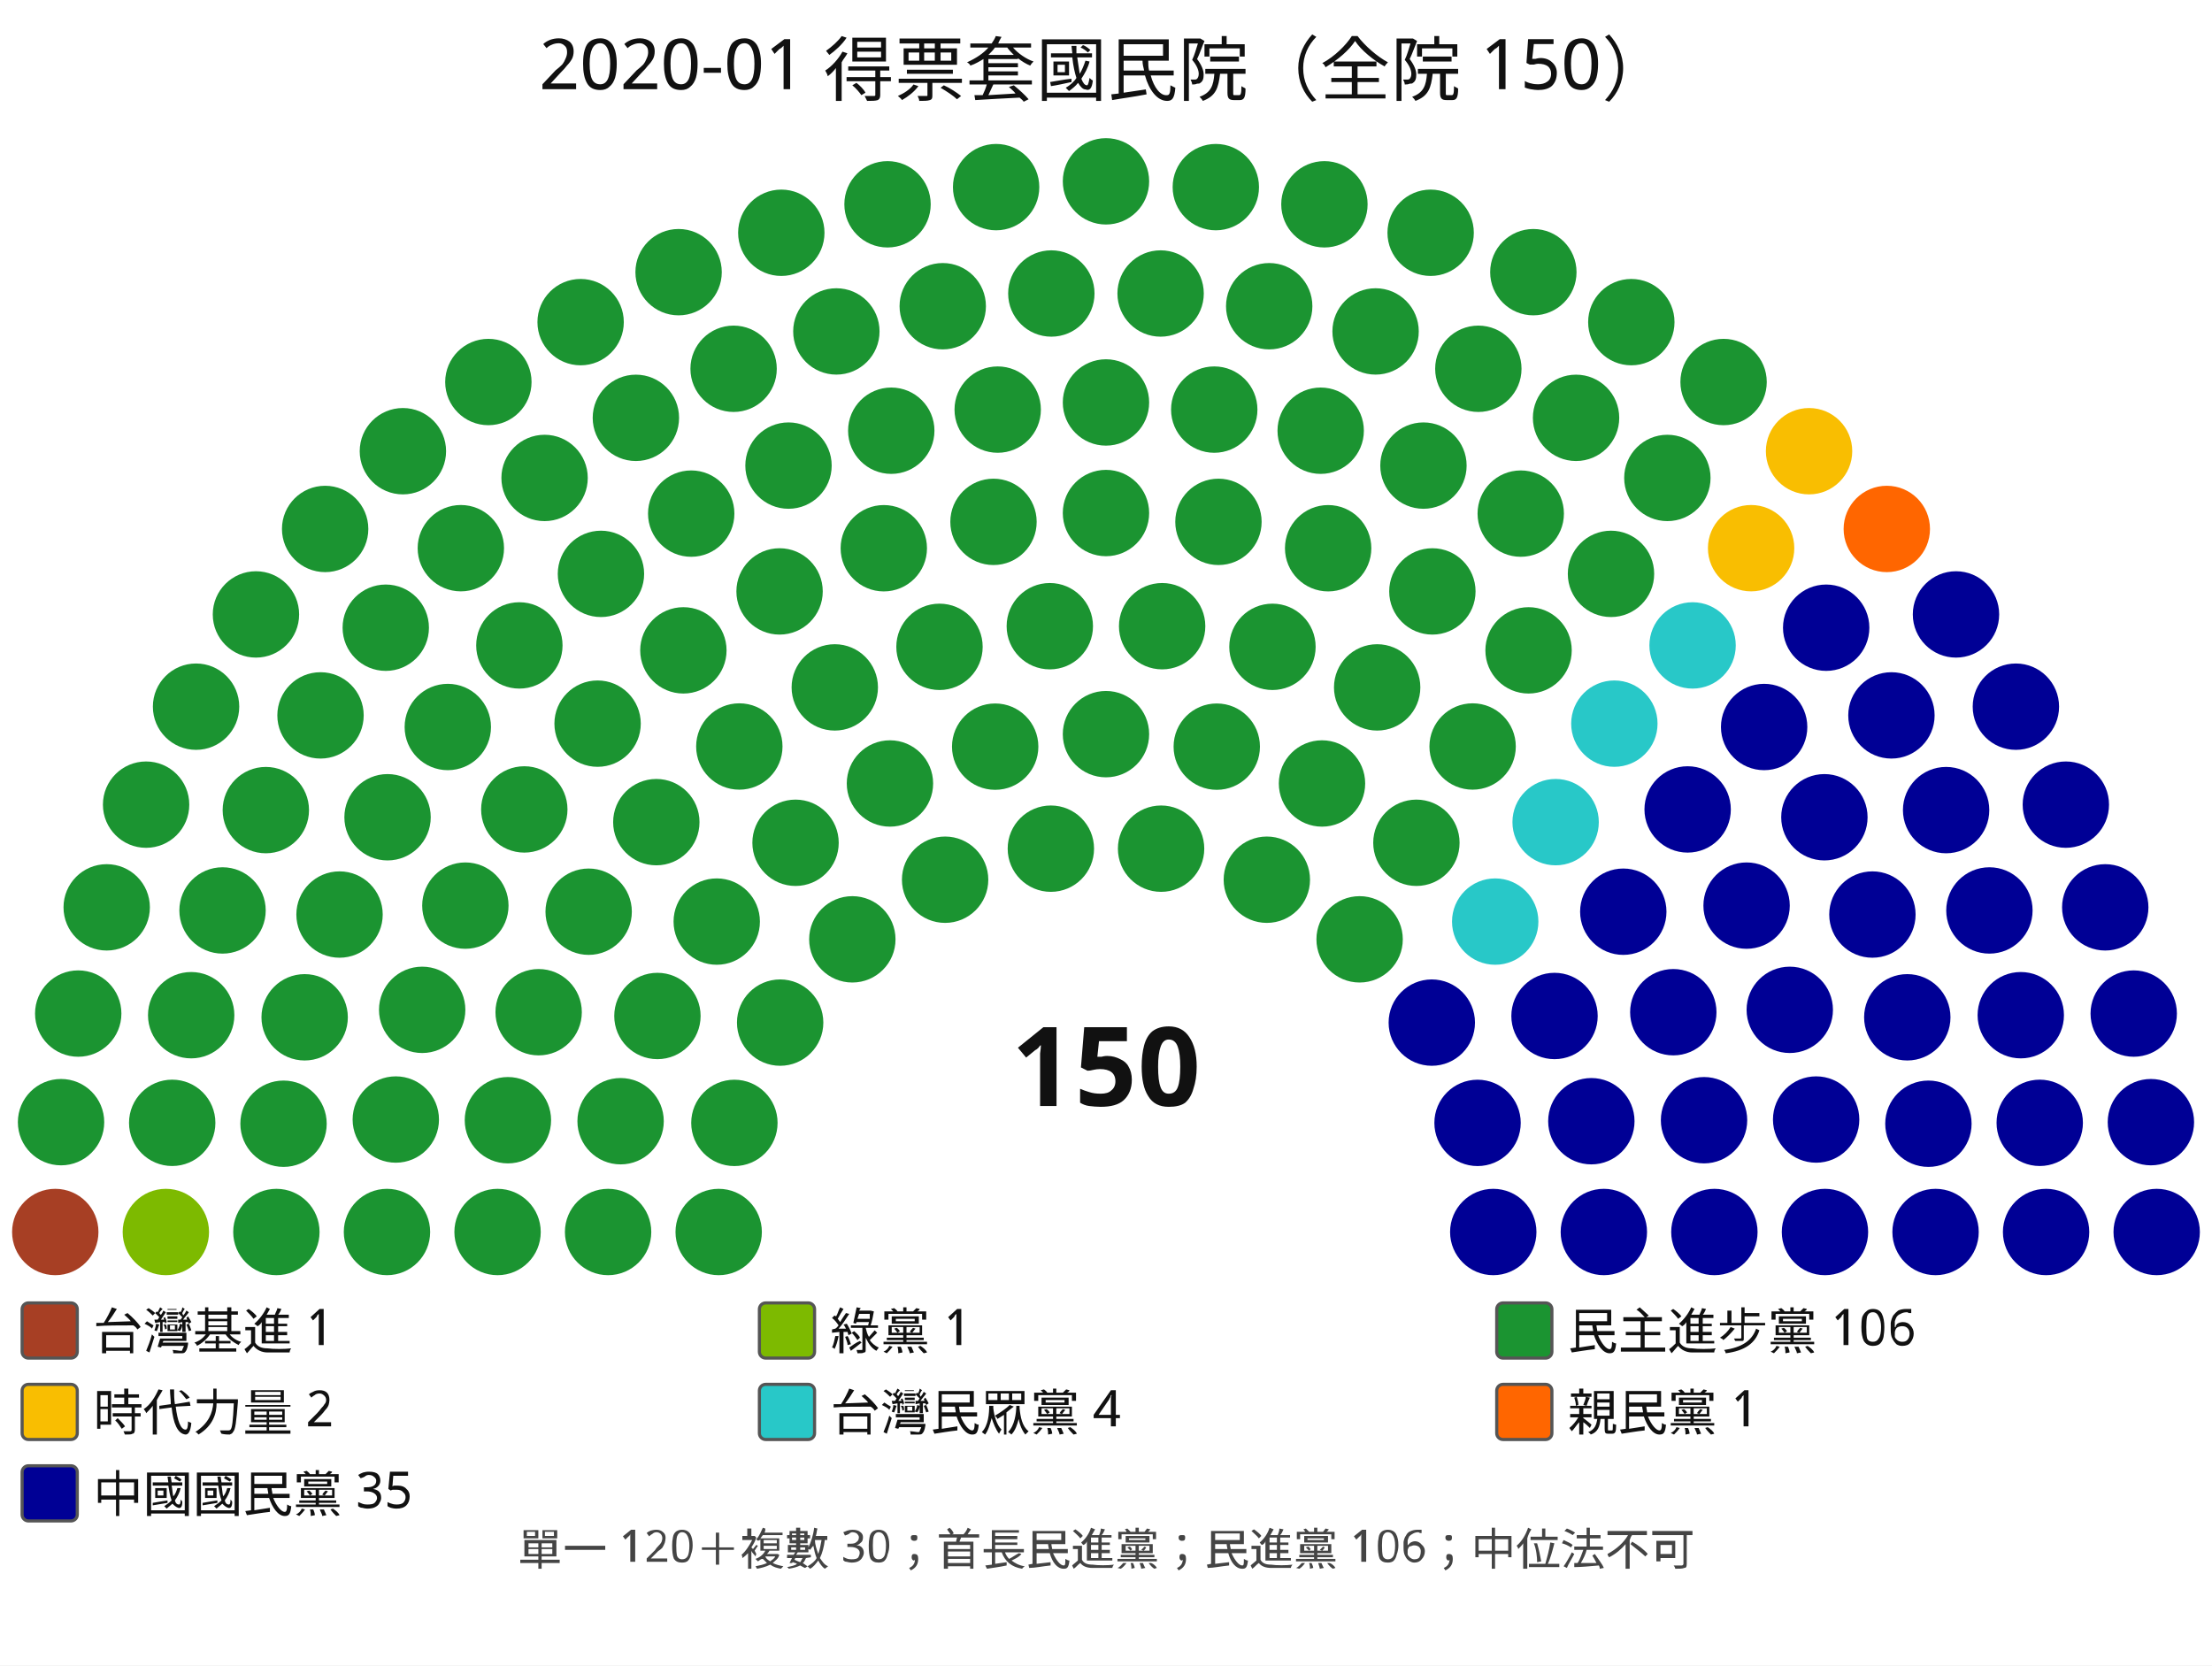
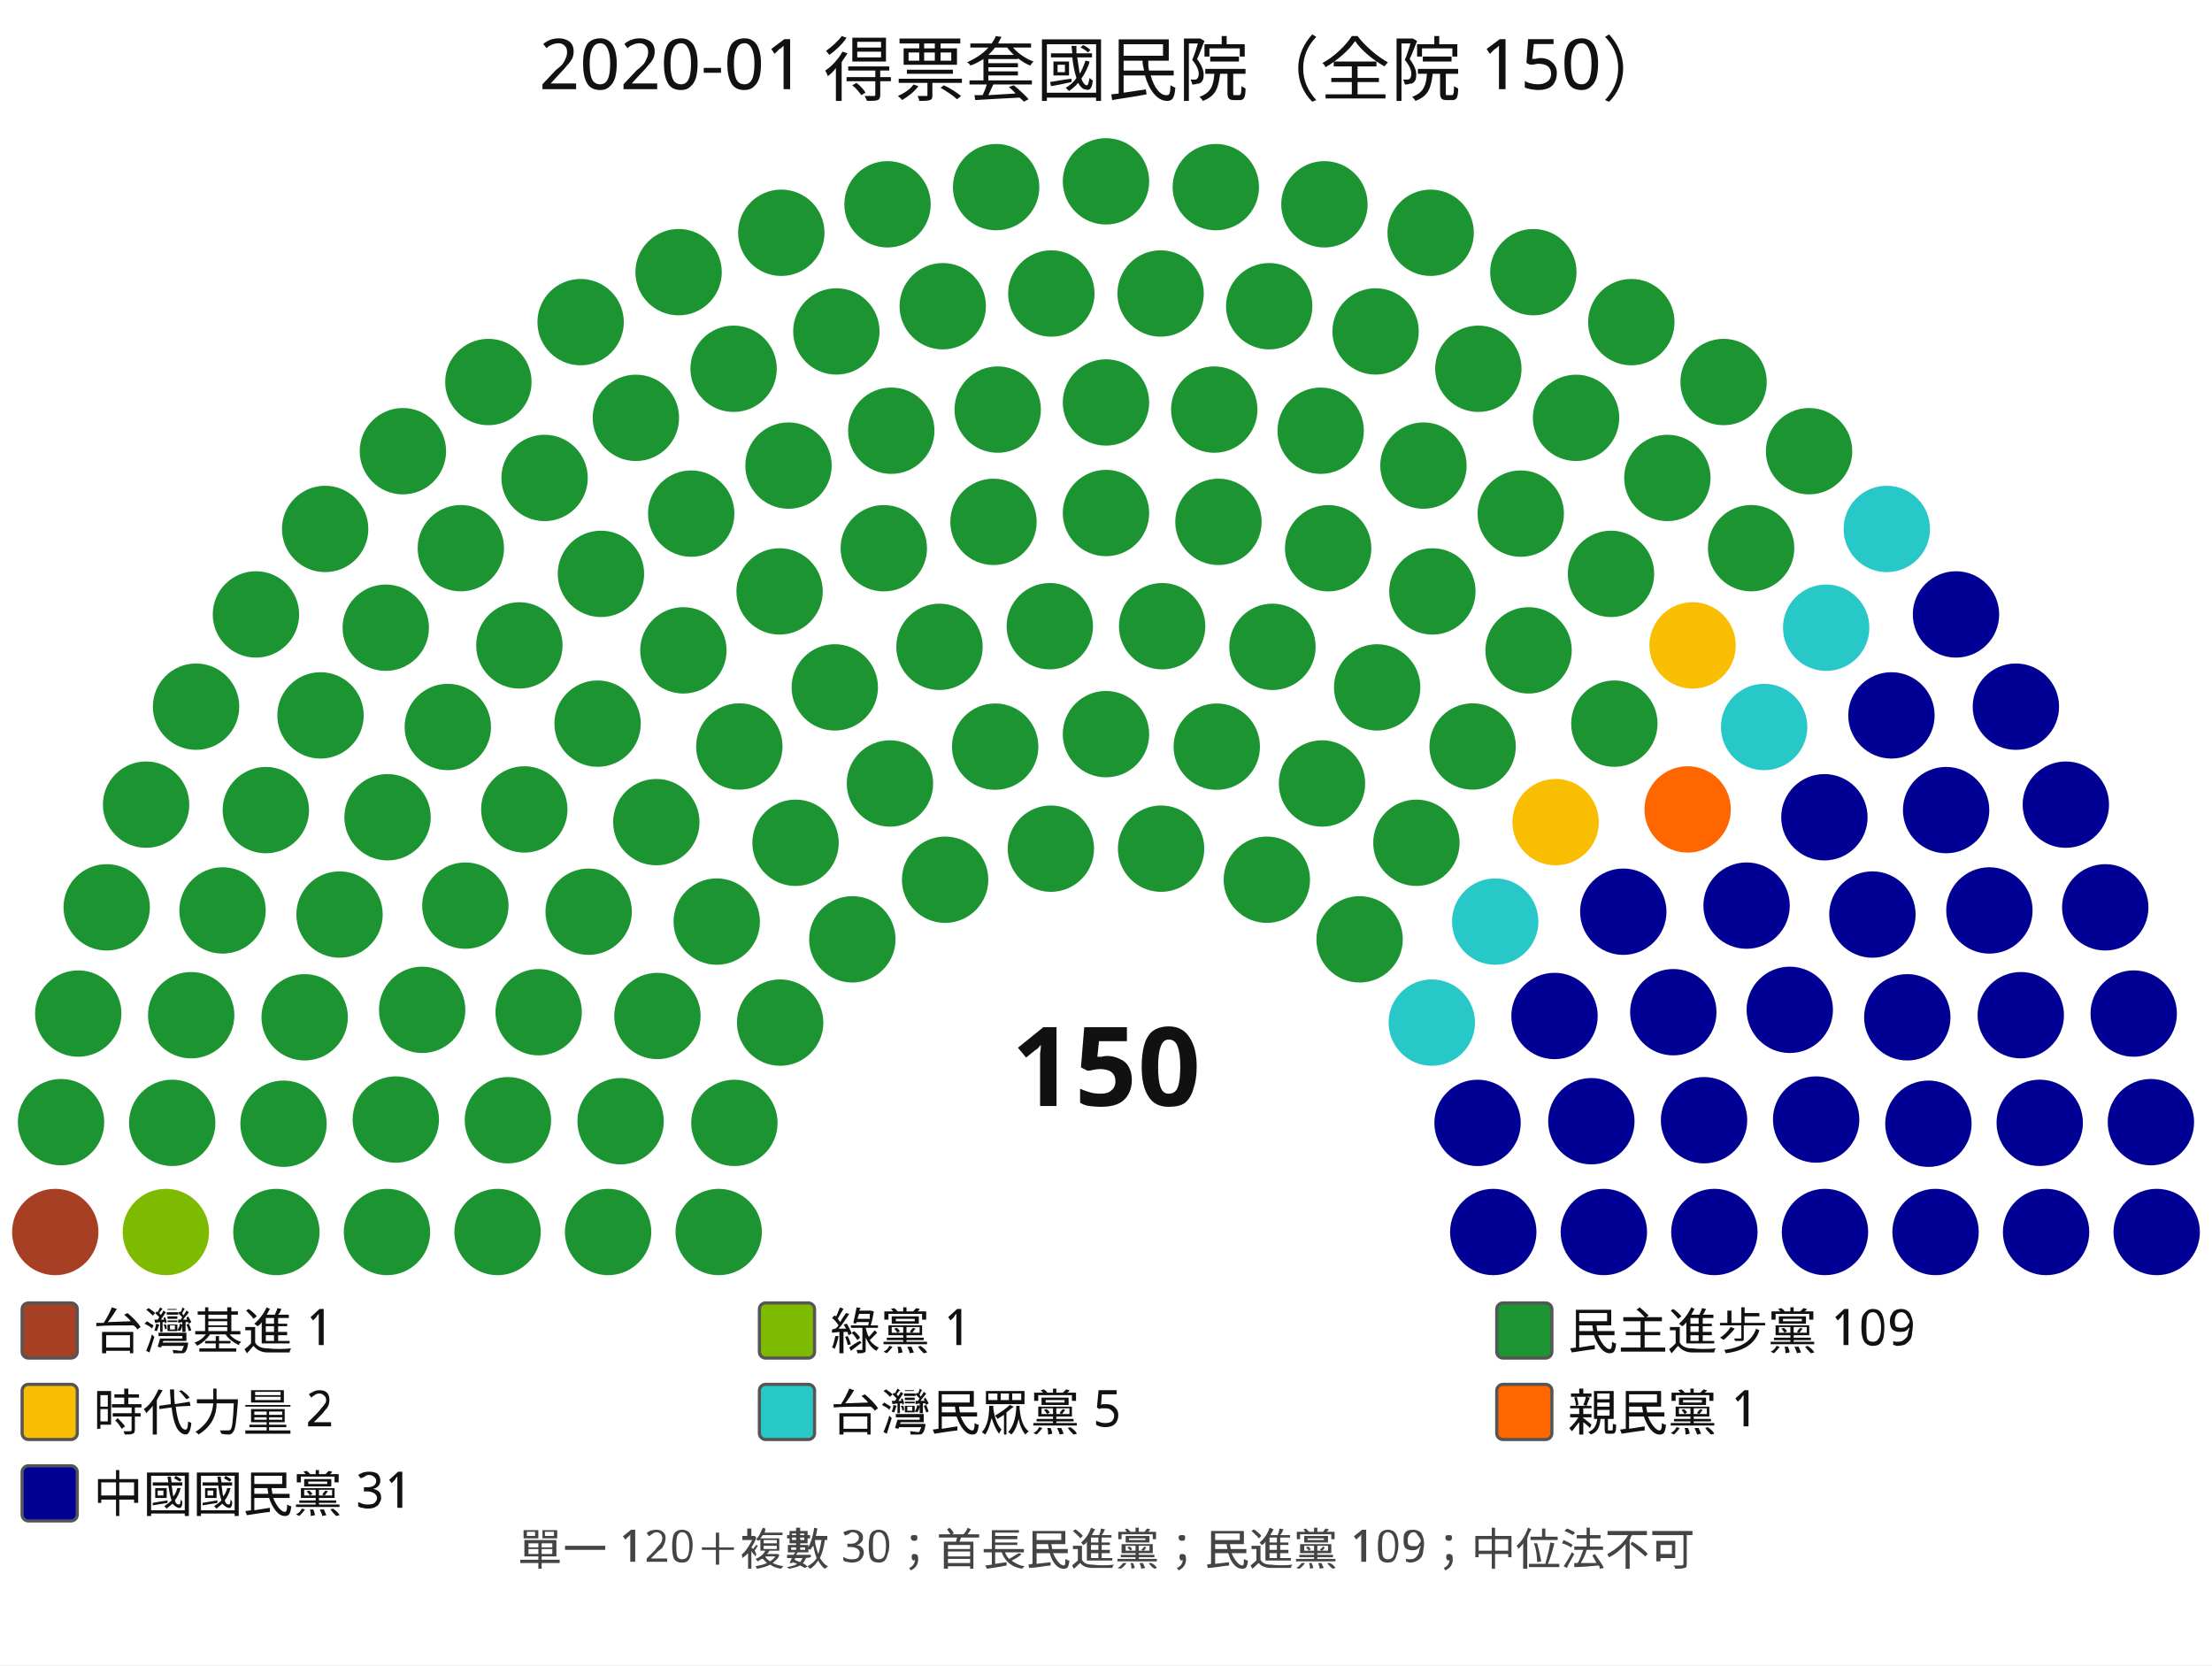
<svg xmlns="http://www.w3.org/2000/svg" viewBox="-21.052 -23.452 42.105 31.702" role="img" aria-label="2020-01 得票套國民院（全院 150）">
  <rect x="-21.052" y="-23.452" width="42.105" height="31.702" fill="#ffffff" />
  <text x="0" y="-21.752" text-anchor="middle" font-family="Noto Sans, DejaVu Sans, sans-serif" font-size="1.35" fill="#111">2020-01 得票套國民院（全院 150）</text>
  <circle cx="-20" cy="-0" r="0.842" fill="#A73F24" stroke="#ffffff" stroke-width="0.04" />
  <circle cx="-19.89" cy="-2.091" r="0.842" fill="#1B9431" stroke="#ffffff" stroke-width="0.04" />
  <circle cx="-19.563" cy="-4.158" r="0.842" fill="#1B9431" stroke="#ffffff" stroke-width="0.04" />
  <circle cx="-19.021" cy="-6.18" r="0.842" fill="#1B9431" stroke="#ffffff" stroke-width="0.04" />
  <circle cx="-18.271" cy="-8.135" r="0.842" fill="#1B9431" stroke="#ffffff" stroke-width="0.04" />
  <circle cx="-17.32" cy="-10" r="0.842" fill="#1B9431" stroke="#ffffff" stroke-width="0.04" />
  <circle cx="-16.18" cy="-11.756" r="0.842" fill="#1B9431" stroke="#ffffff" stroke-width="0.04" />
  <circle cx="-14.863" cy="-13.383" r="0.842" fill="#1B9431" stroke="#ffffff" stroke-width="0.04" />
  <circle cx="-13.383" cy="-14.863" r="0.842" fill="#1B9431" stroke="#ffffff" stroke-width="0.04" />
  <circle cx="-11.756" cy="-16.18" r="0.842" fill="#1B9431" stroke="#ffffff" stroke-width="0.04" />
  <circle cx="-10" cy="-17.32" r="0.842" fill="#1B9431" stroke="#ffffff" stroke-width="0.04" />
  <circle cx="-8.135" cy="-18.271" r="0.842" fill="#1B9431" stroke="#ffffff" stroke-width="0.04" />
  <circle cx="-6.18" cy="-19.021" r="0.842" fill="#1B9431" stroke="#ffffff" stroke-width="0.04" />
  <circle cx="-4.158" cy="-19.563" r="0.842" fill="#1B9431" stroke="#ffffff" stroke-width="0.04" />
  <circle cx="-2.091" cy="-19.89" r="0.842" fill="#1B9431" stroke="#ffffff" stroke-width="0.04" />
  <circle cx="-0" cy="-20" r="0.842" fill="#1B9431" stroke="#ffffff" stroke-width="0.04" />
  <circle cx="2.091" cy="-19.89" r="0.842" fill="#1B9431" stroke="#ffffff" stroke-width="0.04" />
  <circle cx="4.158" cy="-19.563" r="0.842" fill="#1B9431" stroke="#ffffff" stroke-width="0.04" />
  <circle cx="6.18" cy="-19.021" r="0.842" fill="#1B9431" stroke="#ffffff" stroke-width="0.04" />
  <circle cx="8.135" cy="-18.271" r="0.842" fill="#1B9431" stroke="#ffffff" stroke-width="0.04" />
  <circle cx="10" cy="-17.32" r="0.842" fill="#1B9431" stroke="#ffffff" stroke-width="0.04" />
  <circle cx="11.756" cy="-16.18" r="0.842" fill="#1B9431" stroke="#ffffff" stroke-width="0.04" />
-   <circle cx="13.383" cy="-14.863" r="0.842" fill="#F9BE01" stroke="#ffffff" stroke-width="0.04" />
-   <circle cx="14.863" cy="-13.383" r="0.842" fill="#FF6600" stroke="#ffffff" stroke-width="0.04" />
+   <circle cx="13.383" cy="-14.863" r="0.842" fill="#1B9431" stroke="#ffffff" stroke-width="0.04" />
+   <circle cx="14.863" cy="-13.383" r="0.842" fill="#28C8C8" stroke="#ffffff" stroke-width="0.04" />
  <circle cx="16.18" cy="-11.756" r="0.842" fill="#000095" stroke="#ffffff" stroke-width="0.04" />
  <circle cx="17.32" cy="-10" r="0.842" fill="#000095" stroke="#ffffff" stroke-width="0.04" />
  <circle cx="18.271" cy="-8.135" r="0.842" fill="#000095" stroke="#ffffff" stroke-width="0.04" />
  <circle cx="19.021" cy="-6.18" r="0.842" fill="#000095" stroke="#ffffff" stroke-width="0.04" />
  <circle cx="19.563" cy="-4.158" r="0.842" fill="#000095" stroke="#ffffff" stroke-width="0.04" />
  <circle cx="19.89" cy="-2.091" r="0.842" fill="#000095" stroke="#ffffff" stroke-width="0.04" />
  <circle cx="20" cy="-0" r="0.842" fill="#000095" stroke="#ffffff" stroke-width="0.04" />
  <circle cx="-17.895" cy="-0" r="0.842" fill="#7DBA00" stroke="#ffffff" stroke-width="0.04" />
  <circle cx="-17.774" cy="-2.078" r="0.842" fill="#1B9431" stroke="#ffffff" stroke-width="0.04" />
  <circle cx="-17.413" cy="-4.127" r="0.842" fill="#1B9431" stroke="#ffffff" stroke-width="0.04" />
  <circle cx="-16.816" cy="-6.121" r="0.842" fill="#1B9431" stroke="#ffffff" stroke-width="0.04" />
  <circle cx="-15.992" cy="-8.031" r="0.842" fill="#1B9431" stroke="#ffffff" stroke-width="0.04" />
  <circle cx="-14.951" cy="-9.834" r="0.842" fill="#1B9431" stroke="#ffffff" stroke-width="0.04" />
  <circle cx="-13.709" cy="-11.503" r="0.842" fill="#1B9431" stroke="#ffffff" stroke-width="0.04" />
  <circle cx="-12.28" cy="-13.017" r="0.842" fill="#1B9431" stroke="#ffffff" stroke-width="0.04" />
  <circle cx="-10.686" cy="-14.354" r="0.842" fill="#1B9431" stroke="#ffffff" stroke-width="0.04" />
  <circle cx="-8.948" cy="-15.498" r="0.842" fill="#1B9431" stroke="#ffffff" stroke-width="0.04" />
  <circle cx="-7.088" cy="-16.432" r="0.842" fill="#1B9431" stroke="#ffffff" stroke-width="0.04" />
  <circle cx="-5.132" cy="-17.143" r="0.842" fill="#1B9431" stroke="#ffffff" stroke-width="0.04" />
  <circle cx="-3.107" cy="-17.623" r="0.842" fill="#1B9431" stroke="#ffffff" stroke-width="0.04" />
  <circle cx="-1.04" cy="-17.865" r="0.842" fill="#1B9431" stroke="#ffffff" stroke-width="0.04" />
  <circle cx="1.04" cy="-17.865" r="0.842" fill="#1B9431" stroke="#ffffff" stroke-width="0.04" />
  <circle cx="3.107" cy="-17.623" r="0.842" fill="#1B9431" stroke="#ffffff" stroke-width="0.04" />
  <circle cx="5.132" cy="-17.143" r="0.842" fill="#1B9431" stroke="#ffffff" stroke-width="0.04" />
  <circle cx="7.088" cy="-16.432" r="0.842" fill="#1B9431" stroke="#ffffff" stroke-width="0.04" />
  <circle cx="8.948" cy="-15.498" r="0.842" fill="#1B9431" stroke="#ffffff" stroke-width="0.04" />
  <circle cx="10.686" cy="-14.354" r="0.842" fill="#1B9431" stroke="#ffffff" stroke-width="0.04" />
-   <circle cx="12.28" cy="-13.017" r="0.842" fill="#F9BE01" stroke="#ffffff" stroke-width="0.04" />
-   <circle cx="13.709" cy="-11.503" r="0.842" fill="#000095" stroke="#ffffff" stroke-width="0.04" />
+   <circle cx="12.28" cy="-13.017" r="0.842" fill="#1B9431" stroke="#ffffff" stroke-width="0.04" />
+   <circle cx="13.709" cy="-11.503" r="0.842" fill="#28C8C8" stroke="#ffffff" stroke-width="0.04" />
  <circle cx="14.951" cy="-9.834" r="0.842" fill="#000095" stroke="#ffffff" stroke-width="0.04" />
  <circle cx="15.992" cy="-8.031" r="0.842" fill="#000095" stroke="#ffffff" stroke-width="0.04" />
  <circle cx="16.816" cy="-6.121" r="0.842" fill="#000095" stroke="#ffffff" stroke-width="0.04" />
  <circle cx="17.413" cy="-4.127" r="0.842" fill="#000095" stroke="#ffffff" stroke-width="0.04" />
  <circle cx="17.774" cy="-2.078" r="0.842" fill="#000095" stroke="#ffffff" stroke-width="0.04" />
  <circle cx="17.895" cy="0" r="0.842" fill="#000095" stroke="#ffffff" stroke-width="0.04" />
  <circle cx="-15.791" cy="-0" r="0.842" fill="#1B9431" stroke="#ffffff" stroke-width="0.04" />
  <circle cx="-15.655" cy="-2.061" r="0.842" fill="#1B9431" stroke="#ffffff" stroke-width="0.04" />
  <circle cx="-15.253" cy="-4.087" r="0.842" fill="#1B9431" stroke="#ffffff" stroke-width="0.04" />
  <circle cx="-14.589" cy="-6.043" r="0.842" fill="#1B9431" stroke="#ffffff" stroke-width="0.04" />
  <circle cx="-13.675" cy="-7.895" r="0.842" fill="#1B9431" stroke="#ffffff" stroke-width="0.04" />
  <circle cx="-12.528" cy="-9.613" r="0.842" fill="#1B9431" stroke="#ffffff" stroke-width="0.04" />
  <circle cx="-11.166" cy="-11.166" r="0.842" fill="#1B9431" stroke="#ffffff" stroke-width="0.04" />
  <circle cx="-9.613" cy="-12.528" r="0.842" fill="#1B9431" stroke="#ffffff" stroke-width="0.04" />
  <circle cx="-7.895" cy="-13.675" r="0.842" fill="#1B9431" stroke="#ffffff" stroke-width="0.04" />
  <circle cx="-6.043" cy="-14.589" r="0.842" fill="#1B9431" stroke="#ffffff" stroke-width="0.04" />
  <circle cx="-4.087" cy="-15.253" r="0.842" fill="#1B9431" stroke="#ffffff" stroke-width="0.04" />
  <circle cx="-2.061" cy="-15.655" r="0.842" fill="#1B9431" stroke="#ffffff" stroke-width="0.04" />
  <circle cx="0" cy="-15.791" r="0.842" fill="#1B9431" stroke="#ffffff" stroke-width="0.04" />
  <circle cx="2.061" cy="-15.655" r="0.842" fill="#1B9431" stroke="#ffffff" stroke-width="0.04" />
  <circle cx="4.087" cy="-15.253" r="0.842" fill="#1B9431" stroke="#ffffff" stroke-width="0.04" />
  <circle cx="6.043" cy="-14.589" r="0.842" fill="#1B9431" stroke="#ffffff" stroke-width="0.04" />
  <circle cx="7.895" cy="-13.675" r="0.842" fill="#1B9431" stroke="#ffffff" stroke-width="0.04" />
  <circle cx="9.613" cy="-12.528" r="0.842" fill="#1B9431" stroke="#ffffff" stroke-width="0.04" />
-   <circle cx="11.166" cy="-11.166" r="0.842" fill="#28C8C8" stroke="#ffffff" stroke-width="0.04" />
-   <circle cx="12.528" cy="-9.613" r="0.842" fill="#000095" stroke="#ffffff" stroke-width="0.04" />
+   <circle cx="11.166" cy="-11.166" r="0.842" fill="#F9BE01" stroke="#ffffff" stroke-width="0.04" />
+   <circle cx="12.528" cy="-9.613" r="0.842" fill="#28C8C8" stroke="#ffffff" stroke-width="0.04" />
  <circle cx="13.675" cy="-7.895" r="0.842" fill="#000095" stroke="#ffffff" stroke-width="0.04" />
  <circle cx="14.589" cy="-6.043" r="0.842" fill="#000095" stroke="#ffffff" stroke-width="0.04" />
  <circle cx="15.253" cy="-4.087" r="0.842" fill="#000095" stroke="#ffffff" stroke-width="0.04" />
  <circle cx="15.655" cy="-2.061" r="0.842" fill="#000095" stroke="#ffffff" stroke-width="0.04" />
  <circle cx="15.791" cy="0" r="0.842" fill="#000095" stroke="#ffffff" stroke-width="0.04" />
  <circle cx="-13.686" cy="-0" r="0.842" fill="#1B9431" stroke="#ffffff" stroke-width="0.04" />
  <circle cx="-13.518" cy="-2.141" r="0.842" fill="#1B9431" stroke="#ffffff" stroke-width="0.04" />
  <circle cx="-13.016" cy="-4.229" r="0.842" fill="#1B9431" stroke="#ffffff" stroke-width="0.04" />
  <circle cx="-12.194" cy="-6.213" r="0.842" fill="#1B9431" stroke="#ffffff" stroke-width="0.04" />
  <circle cx="-11.072" cy="-8.044" r="0.842" fill="#1B9431" stroke="#ffffff" stroke-width="0.04" />
  <circle cx="-9.677" cy="-9.677" r="0.842" fill="#1B9431" stroke="#ffffff" stroke-width="0.04" />
  <circle cx="-8.044" cy="-11.072" r="0.842" fill="#1B9431" stroke="#ffffff" stroke-width="0.04" />
  <circle cx="-6.213" cy="-12.194" r="0.842" fill="#1B9431" stroke="#ffffff" stroke-width="0.04" />
  <circle cx="-4.229" cy="-13.016" r="0.842" fill="#1B9431" stroke="#ffffff" stroke-width="0.04" />
  <circle cx="-2.141" cy="-13.518" r="0.842" fill="#1B9431" stroke="#ffffff" stroke-width="0.04" />
  <circle cx="0" cy="-13.686" r="0.842" fill="#1B9431" stroke="#ffffff" stroke-width="0.04" />
  <circle cx="2.141" cy="-13.518" r="0.842" fill="#1B9431" stroke="#ffffff" stroke-width="0.04" />
  <circle cx="4.229" cy="-13.016" r="0.842" fill="#1B9431" stroke="#ffffff" stroke-width="0.04" />
  <circle cx="6.213" cy="-12.194" r="0.842" fill="#1B9431" stroke="#ffffff" stroke-width="0.04" />
  <circle cx="8.044" cy="-11.072" r="0.842" fill="#1B9431" stroke="#ffffff" stroke-width="0.04" />
-   <circle cx="9.677" cy="-9.677" r="0.842" fill="#28C8C8" stroke="#ffffff" stroke-width="0.04" />
-   <circle cx="11.072" cy="-8.044" r="0.842" fill="#000095" stroke="#ffffff" stroke-width="0.04" />
+   <circle cx="9.677" cy="-9.677" r="0.842" fill="#1B9431" stroke="#ffffff" stroke-width="0.04" />
+   <circle cx="11.072" cy="-8.044" r="0.842" fill="#FF6600" stroke="#ffffff" stroke-width="0.04" />
  <circle cx="12.194" cy="-6.213" r="0.842" fill="#000095" stroke="#ffffff" stroke-width="0.04" />
  <circle cx="13.016" cy="-4.229" r="0.842" fill="#000095" stroke="#ffffff" stroke-width="0.04" />
  <circle cx="13.518" cy="-2.141" r="0.842" fill="#000095" stroke="#ffffff" stroke-width="0.04" />
  <circle cx="13.686" cy="0" r="0.842" fill="#000095" stroke="#ffffff" stroke-width="0.04" />
  <circle cx="-11.581" cy="-0" r="0.842" fill="#1B9431" stroke="#ffffff" stroke-width="0.04" />
  <circle cx="-11.384" cy="-2.128" r="0.842" fill="#1B9431" stroke="#ffffff" stroke-width="0.04" />
  <circle cx="-10.799" cy="-4.184" r="0.842" fill="#1B9431" stroke="#ffffff" stroke-width="0.04" />
  <circle cx="-9.847" cy="-6.097" r="0.842" fill="#1B9431" stroke="#ffffff" stroke-width="0.04" />
  <circle cx="-8.559" cy="-7.802" r="0.842" fill="#1B9431" stroke="#ffffff" stroke-width="0.04" />
  <circle cx="-6.979" cy="-9.242" r="0.842" fill="#1B9431" stroke="#ffffff" stroke-width="0.04" />
  <circle cx="-5.162" cy="-10.367" r="0.842" fill="#1B9431" stroke="#ffffff" stroke-width="0.04" />
  <circle cx="-3.169" cy="-11.139" r="0.842" fill="#1B9431" stroke="#ffffff" stroke-width="0.04" />
  <circle cx="-1.069" cy="-11.532" r="0.842" fill="#1B9431" stroke="#ffffff" stroke-width="0.04" />
  <circle cx="1.069" cy="-11.532" r="0.842" fill="#1B9431" stroke="#ffffff" stroke-width="0.04" />
  <circle cx="3.169" cy="-11.139" r="0.842" fill="#1B9431" stroke="#ffffff" stroke-width="0.04" />
  <circle cx="5.162" cy="-10.367" r="0.842" fill="#1B9431" stroke="#ffffff" stroke-width="0.04" />
  <circle cx="6.979" cy="-9.242" r="0.842" fill="#1B9431" stroke="#ffffff" stroke-width="0.04" />
-   <circle cx="8.559" cy="-7.802" r="0.842" fill="#28C8C8" stroke="#ffffff" stroke-width="0.04" />
+   <circle cx="8.559" cy="-7.802" r="0.842" fill="#F9BE01" stroke="#ffffff" stroke-width="0.04" />
  <circle cx="9.847" cy="-6.097" r="0.842" fill="#000095" stroke="#ffffff" stroke-width="0.04" />
  <circle cx="10.799" cy="-4.184" r="0.842" fill="#000095" stroke="#ffffff" stroke-width="0.04" />
  <circle cx="11.384" cy="-2.128" r="0.842" fill="#000095" stroke="#ffffff" stroke-width="0.04" />
  <circle cx="11.581" cy="0" r="0.842" fill="#000095" stroke="#ffffff" stroke-width="0.04" />
  <circle cx="-9.477" cy="-0" r="0.842" fill="#1B9431" stroke="#ffffff" stroke-width="0.04" />
  <circle cx="-9.239" cy="-2.109" r="0.842" fill="#1B9431" stroke="#ffffff" stroke-width="0.04" />
  <circle cx="-8.538" cy="-4.112" r="0.842" fill="#1B9431" stroke="#ffffff" stroke-width="0.04" />
  <circle cx="-7.409" cy="-5.909" r="0.842" fill="#1B9431" stroke="#ffffff" stroke-width="0.04" />
  <circle cx="-5.909" cy="-7.409" r="0.842" fill="#1B9431" stroke="#ffffff" stroke-width="0.04" />
  <circle cx="-4.112" cy="-8.538" r="0.842" fill="#1B9431" stroke="#ffffff" stroke-width="0.04" />
  <circle cx="-2.109" cy="-9.239" r="0.842" fill="#1B9431" stroke="#ffffff" stroke-width="0.04" />
  <circle cx="-0" cy="-9.477" r="0.842" fill="#1B9431" stroke="#ffffff" stroke-width="0.04" />
  <circle cx="2.109" cy="-9.239" r="0.842" fill="#1B9431" stroke="#ffffff" stroke-width="0.04" />
  <circle cx="4.112" cy="-8.538" r="0.842" fill="#1B9431" stroke="#ffffff" stroke-width="0.04" />
  <circle cx="5.909" cy="-7.409" r="0.842" fill="#1B9431" stroke="#ffffff" stroke-width="0.04" />
  <circle cx="7.409" cy="-5.909" r="0.842" fill="#28C8C8" stroke="#ffffff" stroke-width="0.04" />
  <circle cx="8.538" cy="-4.112" r="0.842" fill="#000095" stroke="#ffffff" stroke-width="0.04" />
  <circle cx="9.239" cy="-2.109" r="0.842" fill="#000095" stroke="#ffffff" stroke-width="0.04" />
  <circle cx="9.477" cy="-0" r="0.842" fill="#000095" stroke="#ffffff" stroke-width="0.04" />
  <circle cx="-7.372" cy="-0" r="0.842" fill="#1B9431" stroke="#ffffff" stroke-width="0.04" />
  <circle cx="-7.073" cy="-2.077" r="0.842" fill="#1B9431" stroke="#ffffff" stroke-width="0.04" />
  <circle cx="-6.202" cy="-3.986" r="0.842" fill="#1B9431" stroke="#ffffff" stroke-width="0.04" />
  <circle cx="-4.828" cy="-5.571" r="0.842" fill="#1B9431" stroke="#ffffff" stroke-width="0.04" />
  <circle cx="-3.062" cy="-6.706" r="0.842" fill="#1B9431" stroke="#ffffff" stroke-width="0.04" />
  <circle cx="-1.049" cy="-7.297" r="0.842" fill="#1B9431" stroke="#ffffff" stroke-width="0.04" />
  <circle cx="1.049" cy="-7.297" r="0.842" fill="#1B9431" stroke="#ffffff" stroke-width="0.04" />
  <circle cx="3.062" cy="-6.706" r="0.842" fill="#1B9431" stroke="#ffffff" stroke-width="0.04" />
  <circle cx="4.828" cy="-5.571" r="0.842" fill="#1B9431" stroke="#ffffff" stroke-width="0.04" />
-   <circle cx="6.202" cy="-3.986" r="0.842" fill="#000095" stroke="#ffffff" stroke-width="0.04" />
+   <circle cx="6.202" cy="-3.986" r="0.842" fill="#28C8C8" stroke="#ffffff" stroke-width="0.04" />
  <circle cx="7.073" cy="-2.077" r="0.842" fill="#000095" stroke="#ffffff" stroke-width="0.04" />
  <circle cx="7.372" cy="0" r="0.842" fill="#000095" stroke="#ffffff" stroke-width="0.04" />
  <text x="0" y="-2.400" text-anchor="middle" font-family="Noto Sans, DejaVu Sans, sans-serif" font-size="2.1" font-weight="700" fill="#111">150</text>
  <rect x="-20.631" y="1.350" width="1.05" height="1.05" fill="#A73F24" stroke="#555" stroke-width="0.06" rx="0.12" />
  <text x="-19.281" y="2.230" font-family="Noto Sans, DejaVu Sans, sans-serif" font-size="0.95" fill="#111">台灣基進 1</text>
  <rect x="-6.597" y="1.350" width="1.05" height="1.05" fill="#7DBA00" stroke="#555" stroke-width="0.06" rx="0.12" />
  <text x="-5.247" y="2.230" font-family="Noto Sans, DejaVu Sans, sans-serif" font-size="0.95" fill="#111">綠黨 1</text>
  <rect x="7.438" y="1.350" width="1.05" height="1.05" fill="#1B9431" stroke="#555" stroke-width="0.06" rx="0.12" />
-   <text x="8.788" y="2.230" font-family="Noto Sans, DejaVu Sans, sans-serif" font-size="0.95" fill="#111">民主進步黨 106</text>
+   <text x="8.788" y="2.230" font-family="Noto Sans, DejaVu Sans, sans-serif" font-size="0.95" fill="#111">民主進步黨 109</text>
  <rect x="-20.631" y="2.900" width="1.05" height="1.05" fill="#F9BE01" stroke="#555" stroke-width="0.06" rx="0.12" />
  <text x="-19.281" y="3.780" font-family="Noto Sans, DejaVu Sans, sans-serif" font-size="0.95" fill="#111">時代力量 2</text>
  <rect x="-6.597" y="2.900" width="1.05" height="1.05" fill="#28C8C8" stroke="#555" stroke-width="0.06" rx="0.12" />
-   <text x="-5.247" y="3.780" font-family="Noto Sans, DejaVu Sans, sans-serif" font-size="0.95" fill="#111">台灣民眾黨 4</text>
+   <text x="-5.247" y="3.780" font-family="Noto Sans, DejaVu Sans, sans-serif" font-size="0.95" fill="#111">台灣民眾黨 5</text>
  <rect x="7.438" y="2.900" width="1.05" height="1.05" fill="#FF6600" stroke="#555" stroke-width="0.06" rx="0.12" />
  <text x="8.788" y="3.780" font-family="Noto Sans, DejaVu Sans, sans-serif" font-size="0.95" fill="#111">親民黨 1</text>
  <rect x="-20.631" y="4.450" width="1.05" height="1.05" fill="#000095" stroke="#555" stroke-width="0.06" rx="0.12" />
-   <text x="-19.281" y="5.330" font-family="Noto Sans, DejaVu Sans, sans-serif" font-size="0.95" fill="#111">中國國民黨 35</text>
-   <text x="0" y="6.350" text-anchor="middle" font-family="Noto Sans, DejaVu Sans, sans-serif" font-size="0.85" fill="#444">單一 120＋複數 30；首長民進黨；民進黨 106；中位法不可</text>
+   <text x="-19.281" y="5.330" font-family="Noto Sans, DejaVu Sans, sans-serif" font-size="0.95" fill="#111">中國國民黨 31</text>
+   <text x="0" y="6.350" text-anchor="middle" font-family="Noto Sans, DejaVu Sans, sans-serif" font-size="0.85" fill="#444">單一 120＋複數 30；首長民進黨；民進黨 109；中位法不可</text>
</svg>
